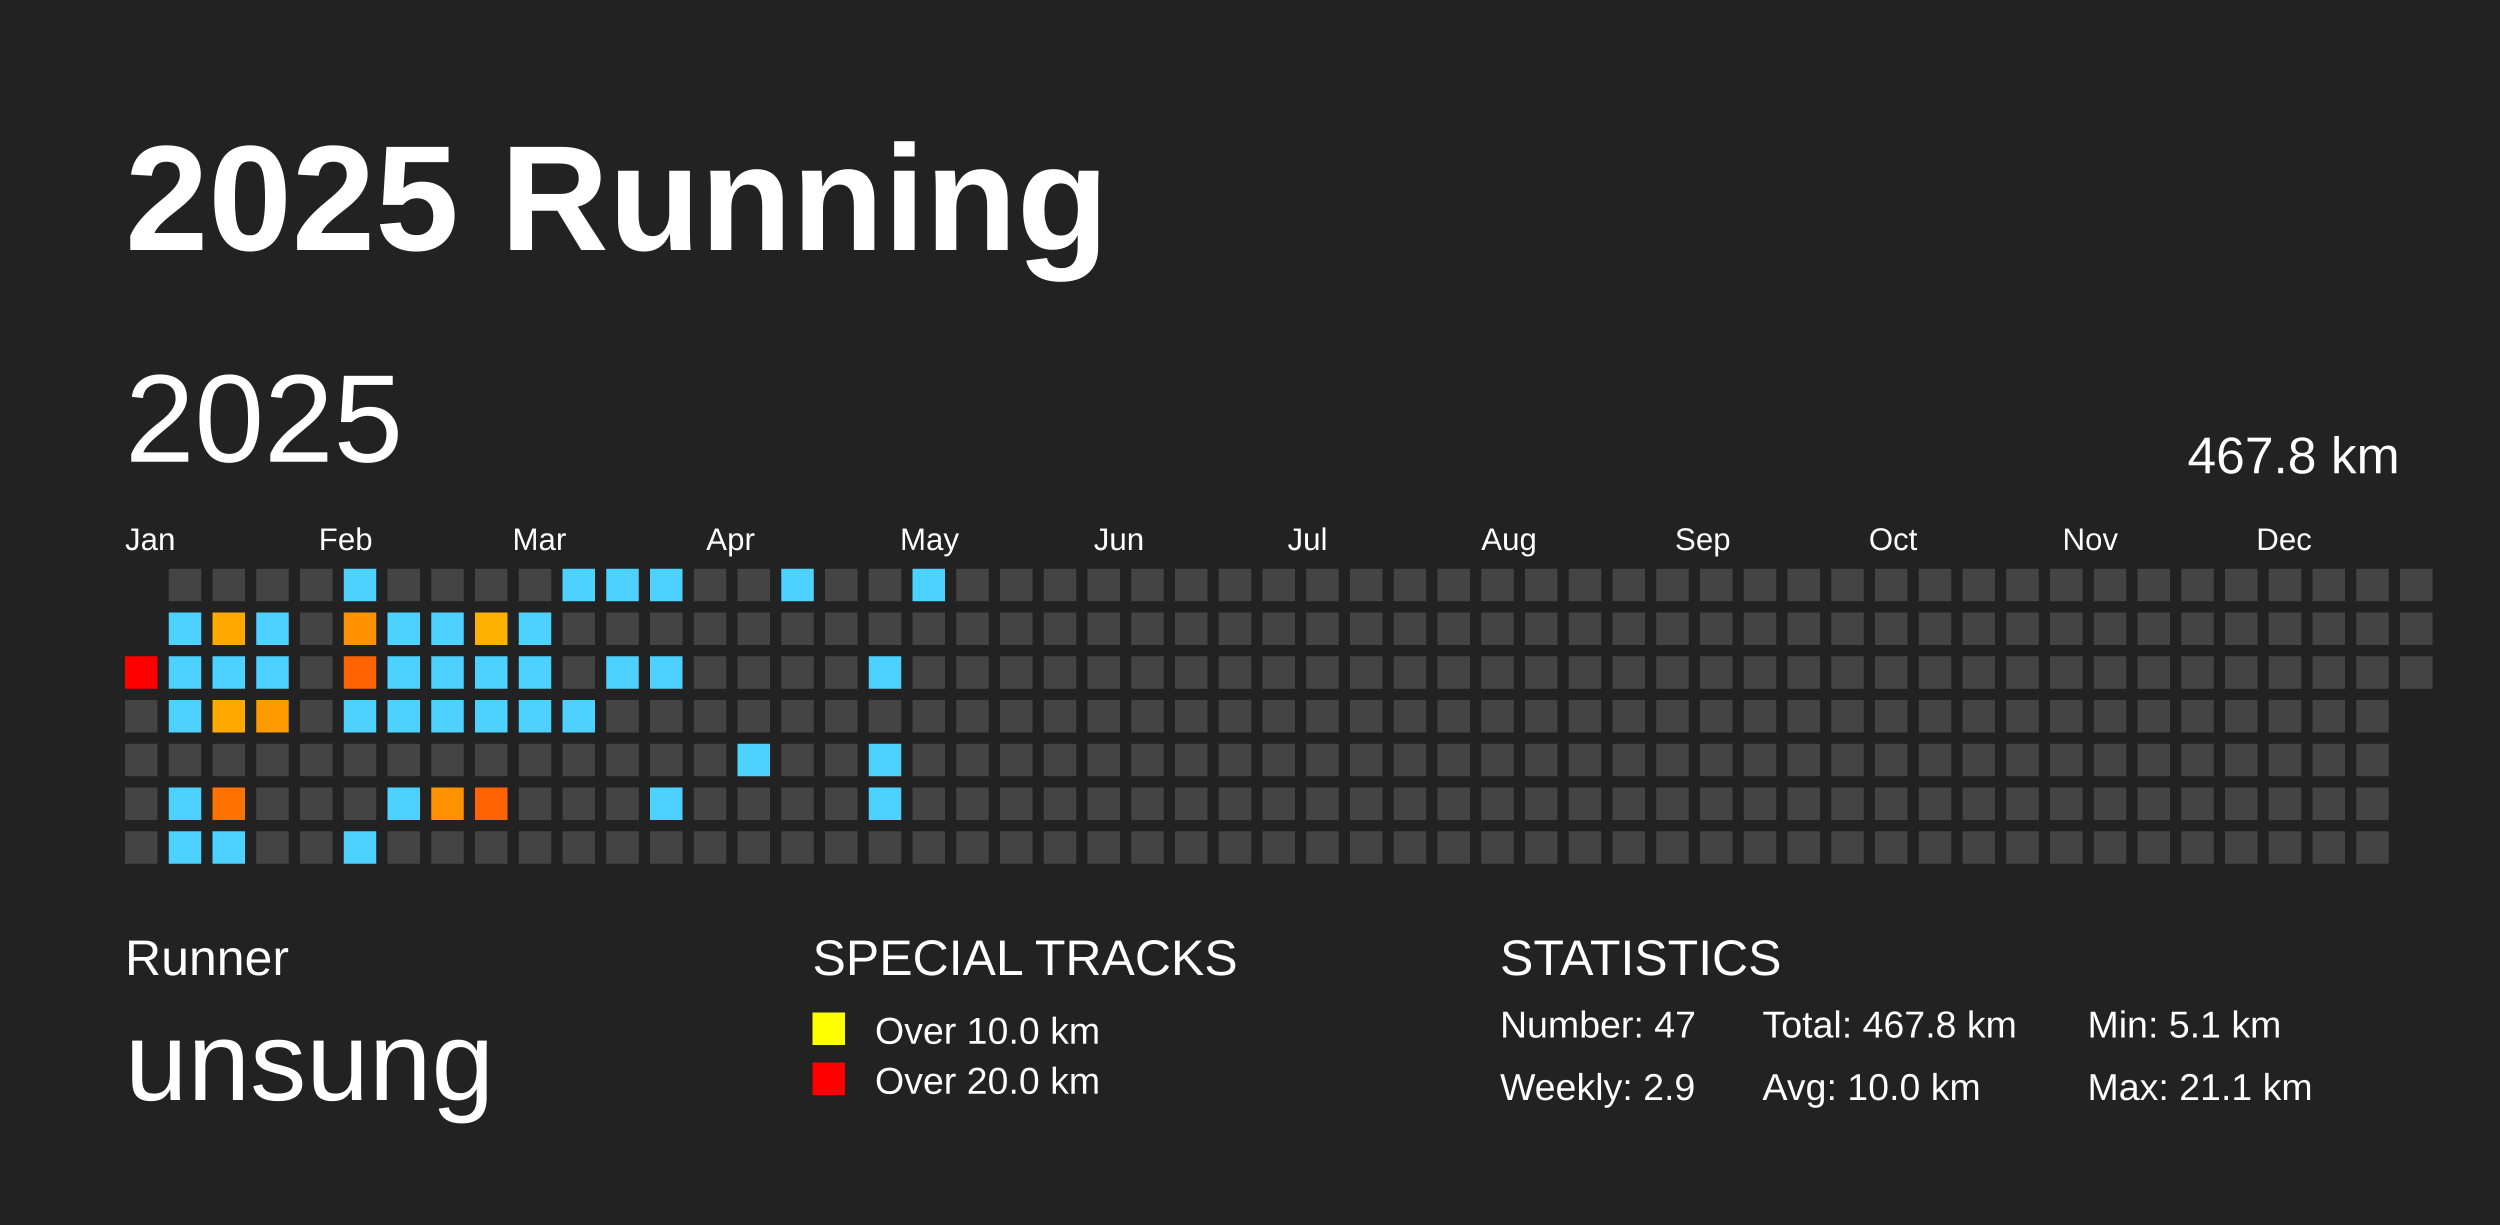
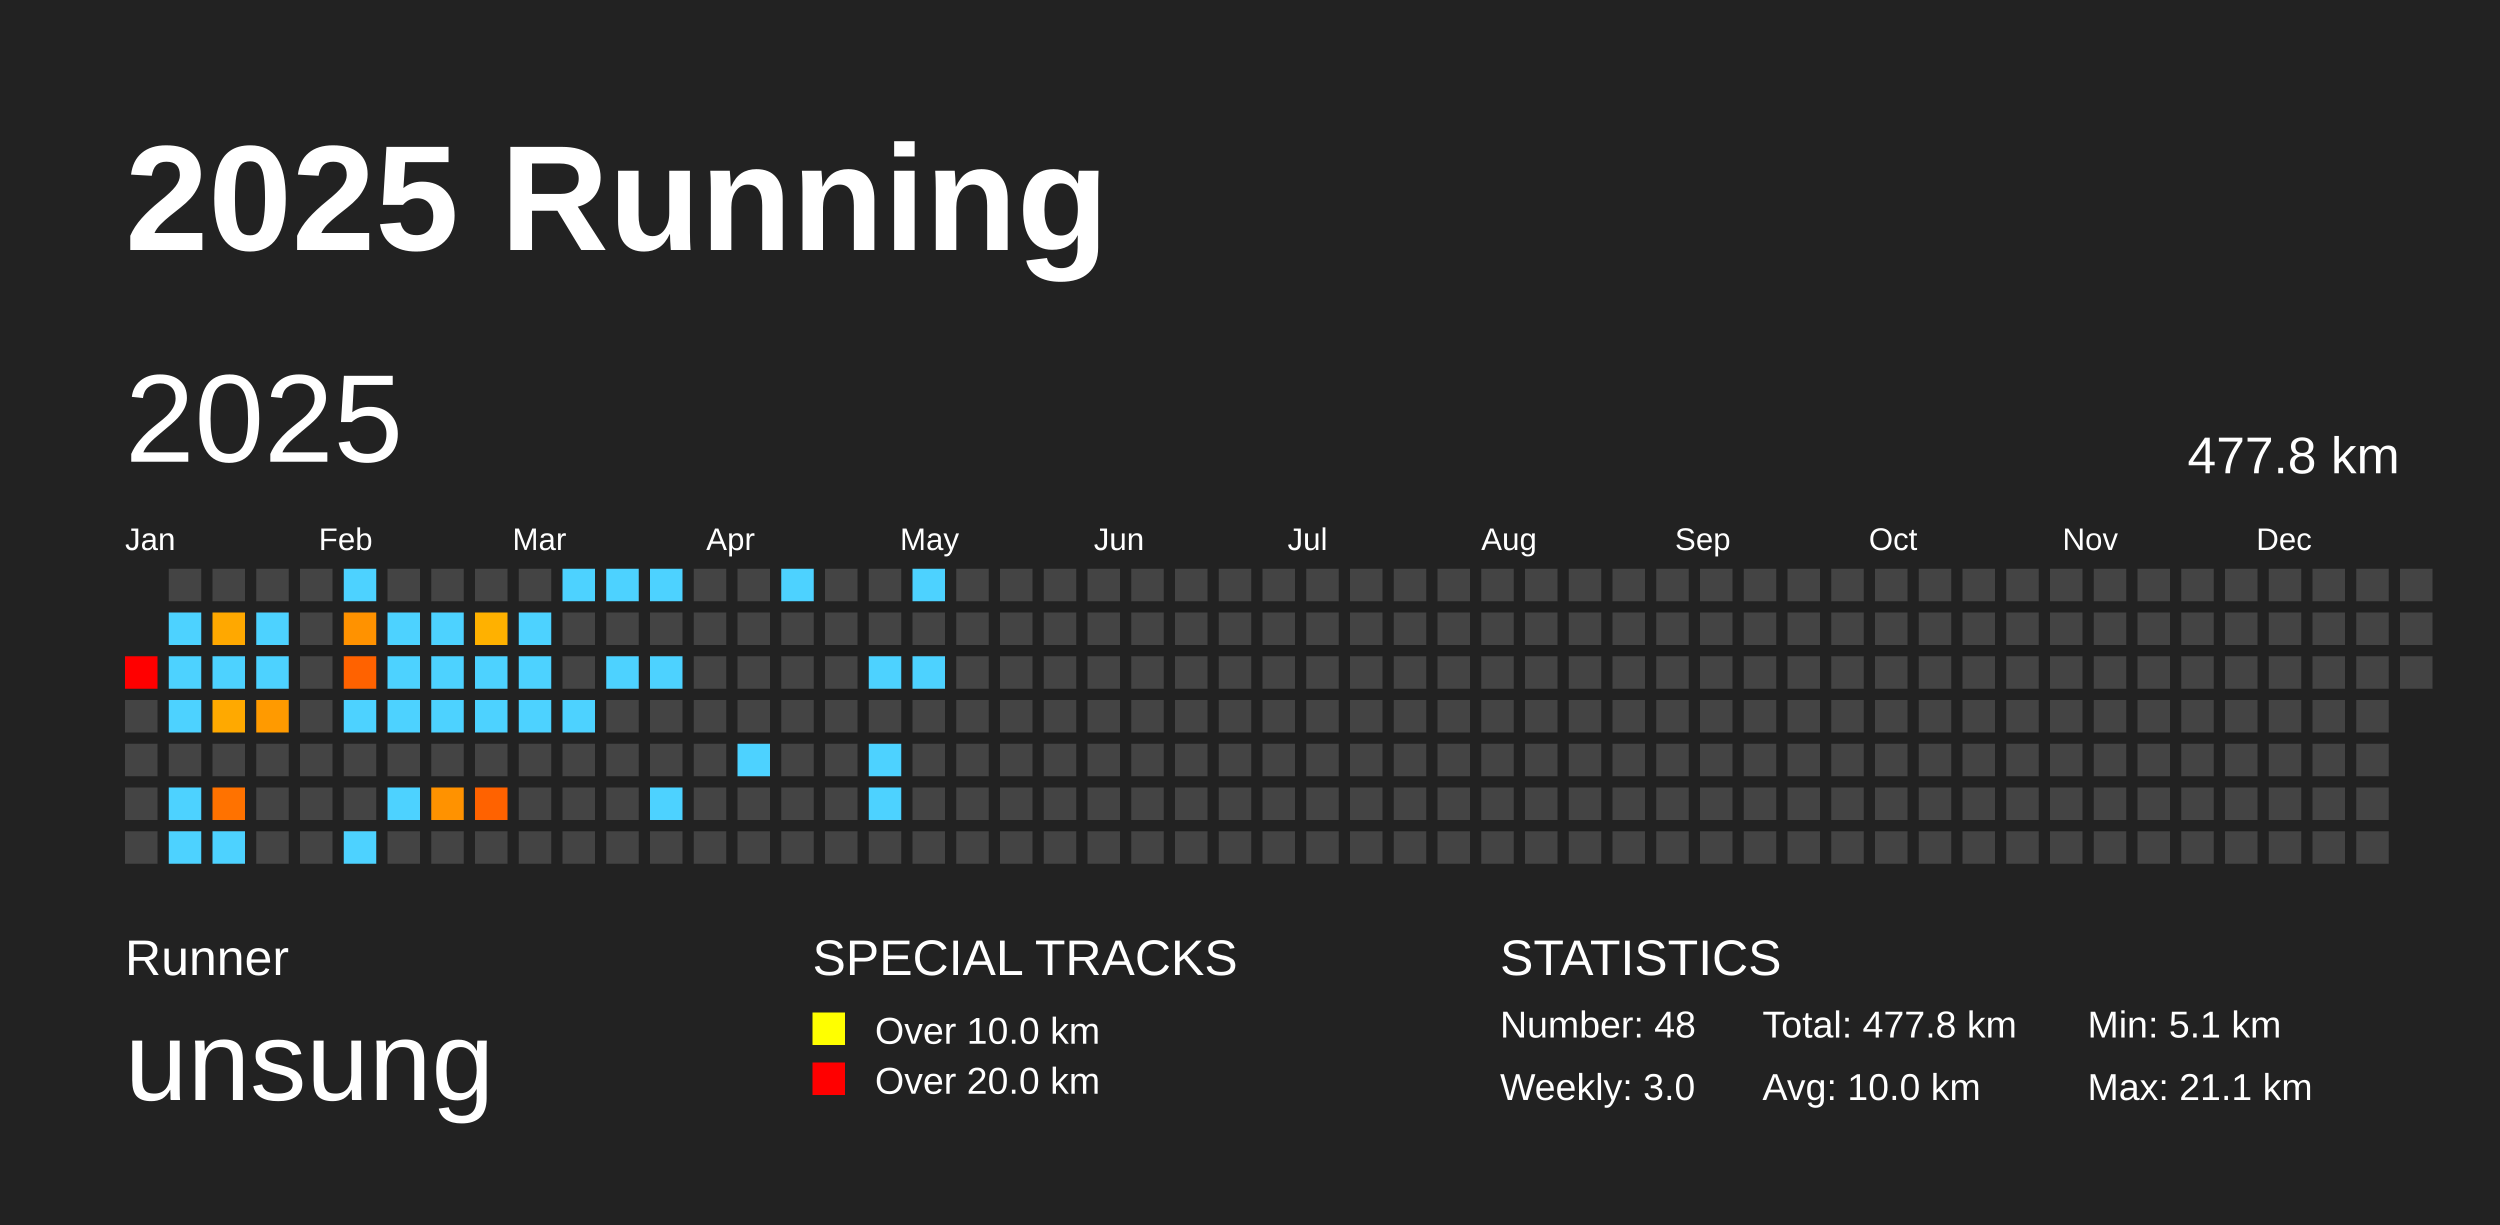
<svg xmlns="http://www.w3.org/2000/svg" baseProfile="full" height="98mm" version="1.1" viewBox="0,0,200,98" width="200mm">
  <defs />
  <rect fill="#222222" height="98" width="200" x="0" y="0" />
  <text fill="#FFFFFF" style="font-size:12px; font-family:Arial; font-weight:bold;" x="10" y="20">2025 Running</text>
  <text fill="#FFFFFF" style="font-size:4px; font-family:Arial" x="10" y="78">Runner</text>
  <text fill="#FFFFFF" style="font-size:9px; font-family:Arial" x="10" y="88">unsung</text>
  <text fill="#FFFFFF" style="font-size:4px; font-family:Arial" x="65" y="78">SPECIAL TRACKS</text>
  <rect fill="yellow" height="2.6" width="2.6" x="65" y="81" />
  <text fill="#FFFFFF" style="font-size:3px; font-family:Arial" x="70" y="83.5">Over 10.0 km</text>
  <rect fill="red" height="2.6" width="2.6" x="65" y="85" />
  <text fill="#FFFFFF" style="font-size:3px; font-family:Arial" x="70" y="87.5">Over 20.0 km</text>
  <text fill="#FFFFFF" style="font-size:4px; font-family:Arial" x="120" y="78">STATISTICS</text>
-   <text fill="#FFFFFF" style="font-size:3px; font-family:Arial" x="120" y="83">Number: 47</text>
-   <text fill="#FFFFFF" style="font-size:3px; font-family:Arial" x="120" y="88">Weekly: 2.9</text>
-   <text fill="#FFFFFF" style="font-size:3px; font-family:Arial" x="141" y="83">Total: 467.8 km</text>
+   <text fill="#FFFFFF" style="font-size:3px; font-family:Arial" x="120" y="83">Number: 48</text>
+   <text fill="#FFFFFF" style="font-size:3px; font-family:Arial" x="120" y="88">Weekly: 3.0</text>
+   <text fill="#FFFFFF" style="font-size:3px; font-family:Arial" x="141" y="83">Total: 477.8 km</text>
  <text fill="#FFFFFF" style="font-size:3px; font-family:Arial" x="141" y="88">Avg: 10.0 km</text>
  <text fill="#FFFFFF" style="font-size:3px; font-family:Arial" x="167" y="83">Min: 5.1 km</text>
  <text fill="#FFFFFF" style="font-size:3px; font-family:Arial" x="167" y="88">Max: 21.1 km</text>
  <text dominant-baseline="hanging" fill="#FFFFFF" style="font-size:10.0px; font-family:Arial;" x="10" y="30">2025</text>
-   <text dominant-baseline="hanging" fill="#FFFFFF" style="font-size:4.125px; font-family:Arial;" x="175" y="35">467.8 km</text>
+   <text dominant-baseline="hanging" fill="#FFFFFF" style="font-size:4.125px; font-family:Arial;" x="175" y="35">477.8 km</text>
  <text fill="#FFFFFF" style="font-size:2.5px; font-family:Arial" x="10.0" y="44">Jan</text>
  <text fill="#FFFFFF" style="font-size:2.5px; font-family:Arial" x="25.5" y="44">Feb</text>
  <text fill="#FFFFFF" style="font-size:2.5px; font-family:Arial" x="41.0" y="44">Mar</text>
  <text fill="#FFFFFF" style="font-size:2.5px; font-family:Arial" x="56.5" y="44">Apr</text>
  <text fill="#FFFFFF" style="font-size:2.5px; font-family:Arial" x="72.0" y="44">May</text>
  <text fill="#FFFFFF" style="font-size:2.5px; font-family:Arial" x="87.5" y="44">Jun</text>
  <text fill="#FFFFFF" style="font-size:2.5px; font-family:Arial" x="103.0" y="44">Jul</text>
  <text fill="#FFFFFF" style="font-size:2.5px; font-family:Arial" x="118.5" y="44">Aug</text>
  <text fill="#FFFFFF" style="font-size:2.5px; font-family:Arial" x="134.0" y="44">Sep</text>
  <text fill="#FFFFFF" style="font-size:2.5px; font-family:Arial" x="149.5" y="44">Oct</text>
  <text fill="#FFFFFF" style="font-size:2.5px; font-family:Arial" x="165.0" y="44">Nov</text>
  <text fill="#FFFFFF" style="font-size:2.5px; font-family:Arial" x="180.5" y="44">Dec</text>
  <rect fill="red" height="2.6" width="2.6" x="10.0" y="52.5" />
  <rect fill="#444444" height="2.6" width="2.6" x="10.0" y="56.0" />
  <rect fill="#444444" height="2.6" width="2.6" x="10.0" y="59.5" />
  <rect fill="#444444" height="2.6" width="2.6" x="10.0" y="63.0" />
  <rect fill="#444444" height="2.6" width="2.6" x="10.0" y="66.5" />
  <rect fill="#444444" height="2.6" width="2.6" x="13.5" y="45.5" />
  <rect fill="#4dd2ff" height="2.6" width="2.6" x="13.5" y="49.0" />
  <rect fill="#4dd2ff" height="2.6" width="2.6" x="13.5" y="52.5" />
  <rect fill="#4dd2ff" height="2.6" width="2.6" x="13.5" y="56.0" />
  <rect fill="#444444" height="2.6" width="2.6" x="13.5" y="59.5" />
  <rect fill="#4dd2ff" height="2.6" width="2.6" x="13.5" y="63.0" />
  <rect fill="#4dd2ff" height="2.6" width="2.6" x="13.5" y="66.5" />
  <rect fill="#444444" height="2.6" width="2.6" x="17.0" y="45.5" />
  <rect fill="#ffa800" height="2.6" width="2.6" x="17.0" y="49.0" />
  <rect fill="#4dd2ff" height="2.6" width="2.6" x="17.0" y="52.5" />
  <rect fill="#ffa900" height="2.6" width="2.6" x="17.0" y="56.0" />
  <rect fill="#444444" height="2.6" width="2.6" x="17.0" y="59.5" />
  <rect fill="#ff7200" height="2.6" width="2.6" x="17.0" y="63.0" />
  <rect fill="#4dd2ff" height="2.6" width="2.6" x="17.0" y="66.5" />
  <rect fill="#444444" height="2.6" width="2.6" x="20.5" y="45.5" />
  <rect fill="#4dd2ff" height="2.6" width="2.6" x="20.5" y="49.0" />
  <rect fill="#4dd2ff" height="2.6" width="2.6" x="20.5" y="52.5" />
  <rect fill="#ff9a00" height="2.6" width="2.6" x="20.5" y="56.0" />
  <rect fill="#444444" height="2.6" width="2.6" x="20.5" y="59.5" />
  <rect fill="#444444" height="2.6" width="2.6" x="20.5" y="63.0" />
  <rect fill="#444444" height="2.6" width="2.6" x="20.5" y="66.5" />
  <rect fill="#444444" height="2.6" width="2.6" x="24.0" y="45.5" />
  <rect fill="#444444" height="2.6" width="2.6" x="24.0" y="49.0" />
  <rect fill="#444444" height="2.6" width="2.6" x="24.0" y="52.5" />
  <rect fill="#444444" height="2.6" width="2.6" x="24.0" y="56.0" />
  <rect fill="#444444" height="2.6" width="2.6" x="24.0" y="59.5" />
  <rect fill="#444444" height="2.6" width="2.6" x="24.0" y="63.0" />
  <rect fill="#444444" height="2.6" width="2.6" x="24.0" y="66.5" />
  <rect fill="#4dd2ff" height="2.6" width="2.6" x="27.5" y="45.5" />
  <rect fill="#ff9200" height="2.6" width="2.6" x="27.5" y="49.0" />
  <rect fill="#ff6200" height="2.6" width="2.6" x="27.5" y="52.5" />
  <rect fill="#4dd2ff" height="2.6" width="2.6" x="27.5" y="56.0" />
  <rect fill="#444444" height="2.6" width="2.6" x="27.5" y="59.5" />
  <rect fill="#444444" height="2.6" width="2.6" x="27.5" y="63.0" />
  <rect fill="#4dd2ff" height="2.6" width="2.6" x="27.5" y="66.5" />
  <rect fill="#444444" height="2.6" width="2.6" x="31.0" y="45.5" />
  <rect fill="#4dd2ff" height="2.6" width="2.6" x="31.0" y="49.0" />
  <rect fill="#4dd2ff" height="2.6" width="2.6" x="31.0" y="52.5" />
  <rect fill="#4dd2ff" height="2.6" width="2.6" x="31.0" y="56.0" />
  <rect fill="#444444" height="2.6" width="2.6" x="31.0" y="59.5" />
  <rect fill="#4dd2ff" height="2.6" width="2.6" x="31.0" y="63.0" />
  <rect fill="#444444" height="2.6" width="2.6" x="31.0" y="66.5" />
  <rect fill="#444444" height="2.6" width="2.6" x="34.5" y="45.5" />
  <rect fill="#4dd2ff" height="2.6" width="2.6" x="34.5" y="49.0" />
  <rect fill="#4dd2ff" height="2.6" width="2.6" x="34.5" y="52.5" />
  <rect fill="#4dd2ff" height="2.6" width="2.6" x="34.5" y="56.0" />
  <rect fill="#444444" height="2.6" width="2.6" x="34.5" y="59.5" />
  <rect fill="#ff9200" height="2.6" width="2.6" x="34.5" y="63.0" />
  <rect fill="#444444" height="2.6" width="2.6" x="34.5" y="66.5" />
  <rect fill="#444444" height="2.6" width="2.6" x="38.0" y="45.5" />
  <rect fill="#ffb100" height="2.6" width="2.6" x="38.0" y="49.0" />
  <rect fill="#4dd2ff" height="2.6" width="2.6" x="38.0" y="52.5" />
  <rect fill="#4dd2ff" height="2.6" width="2.6" x="38.0" y="56.0" />
  <rect fill="#444444" height="2.6" width="2.6" x="38.0" y="59.5" />
  <rect fill="#ff6200" height="2.6" width="2.6" x="38.0" y="63.0" />
  <rect fill="#444444" height="2.6" width="2.6" x="38.0" y="66.5" />
  <rect fill="#444444" height="2.6" width="2.6" x="41.5" y="45.5" />
  <rect fill="#4dd2ff" height="2.6" width="2.6" x="41.5" y="49.0" />
  <rect fill="#4dd2ff" height="2.6" width="2.6" x="41.5" y="52.5" />
  <rect fill="#4dd2ff" height="2.6" width="2.6" x="41.5" y="56.0" />
  <rect fill="#444444" height="2.6" width="2.6" x="41.5" y="59.5" />
  <rect fill="#444444" height="2.6" width="2.6" x="41.5" y="63.0" />
  <rect fill="#444444" height="2.6" width="2.6" x="41.5" y="66.5" />
  <rect fill="#4dd2ff" height="2.6" width="2.6" x="45.0" y="45.5" />
  <rect fill="#444444" height="2.6" width="2.6" x="45.0" y="49.0" />
  <rect fill="#444444" height="2.6" width="2.6" x="45.0" y="52.5" />
  <rect fill="#4dd2ff" height="2.6" width="2.6" x="45.0" y="56.0" />
  <rect fill="#444444" height="2.6" width="2.6" x="45.0" y="59.5" />
  <rect fill="#444444" height="2.6" width="2.6" x="45.0" y="63.0" />
  <rect fill="#444444" height="2.6" width="2.6" x="45.0" y="66.5" />
  <rect fill="#4dd2ff" height="2.6" width="2.6" x="48.5" y="45.5" />
  <rect fill="#444444" height="2.6" width="2.6" x="48.5" y="49.0" />
  <rect fill="#4dd2ff" height="2.6" width="2.6" x="48.5" y="52.5" />
  <rect fill="#444444" height="2.6" width="2.6" x="48.5" y="56.0" />
  <rect fill="#444444" height="2.6" width="2.6" x="48.5" y="59.5" />
  <rect fill="#444444" height="2.6" width="2.6" x="48.5" y="63.0" />
  <rect fill="#444444" height="2.6" width="2.6" x="48.5" y="66.5" />
  <rect fill="#4dd2ff" height="2.6" width="2.6" x="52.0" y="45.5" />
  <rect fill="#444444" height="2.6" width="2.6" x="52.0" y="49.0" />
  <rect fill="#4dd2ff" height="2.6" width="2.6" x="52.0" y="52.5" />
  <rect fill="#444444" height="2.6" width="2.6" x="52.0" y="56.0" />
  <rect fill="#444444" height="2.6" width="2.6" x="52.0" y="59.5" />
  <rect fill="#4dd2ff" height="2.6" width="2.6" x="52.0" y="63.0" />
  <rect fill="#444444" height="2.6" width="2.6" x="52.0" y="66.5" />
  <rect fill="#444444" height="2.6" width="2.6" x="55.5" y="45.5" />
  <rect fill="#444444" height="2.6" width="2.6" x="55.5" y="49.0" />
  <rect fill="#444444" height="2.6" width="2.6" x="55.5" y="52.5" />
  <rect fill="#444444" height="2.6" width="2.6" x="55.5" y="56.0" />
  <rect fill="#444444" height="2.6" width="2.6" x="55.5" y="59.5" />
  <rect fill="#444444" height="2.6" width="2.6" x="55.5" y="63.0" />
  <rect fill="#444444" height="2.6" width="2.6" x="55.5" y="66.5" />
  <rect fill="#444444" height="2.6" width="2.6" x="59.0" y="45.5" />
  <rect fill="#444444" height="2.6" width="2.6" x="59.0" y="49.0" />
  <rect fill="#444444" height="2.6" width="2.6" x="59.0" y="52.5" />
  <rect fill="#444444" height="2.6" width="2.6" x="59.0" y="56.0" />
  <rect fill="#4dd2ff" height="2.6" width="2.6" x="59.0" y="59.5" />
  <rect fill="#444444" height="2.6" width="2.6" x="59.0" y="63.0" />
  <rect fill="#444444" height="2.6" width="2.6" x="59.0" y="66.5" />
  <rect fill="#4dd2ff" height="2.6" width="2.6" x="62.5" y="45.5" />
  <rect fill="#444444" height="2.6" width="2.6" x="62.5" y="49.0" />
  <rect fill="#444444" height="2.6" width="2.6" x="62.5" y="52.5" />
  <rect fill="#444444" height="2.6" width="2.6" x="62.5" y="56.0" />
  <rect fill="#444444" height="2.6" width="2.6" x="62.5" y="59.5" />
  <rect fill="#444444" height="2.6" width="2.6" x="62.5" y="63.0" />
  <rect fill="#444444" height="2.6" width="2.6" x="62.5" y="66.5" />
  <rect fill="#444444" height="2.6" width="2.6" x="66.0" y="45.5" />
  <rect fill="#444444" height="2.6" width="2.6" x="66.0" y="49.0" />
  <rect fill="#444444" height="2.6" width="2.6" x="66.0" y="52.5" />
  <rect fill="#444444" height="2.6" width="2.6" x="66.0" y="56.0" />
  <rect fill="#444444" height="2.6" width="2.6" x="66.0" y="59.5" />
  <rect fill="#444444" height="2.6" width="2.6" x="66.0" y="63.0" />
  <rect fill="#444444" height="2.6" width="2.6" x="66.0" y="66.5" />
  <rect fill="#444444" height="2.6" width="2.6" x="69.5" y="45.5" />
  <rect fill="#444444" height="2.6" width="2.6" x="69.5" y="49.0" />
  <rect fill="#4dd2ff" height="2.6" width="2.6" x="69.5" y="52.5" />
  <rect fill="#444444" height="2.6" width="2.6" x="69.5" y="56.0" />
  <rect fill="#4dd2ff" height="2.6" width="2.6" x="69.5" y="59.5" />
  <rect fill="#4dd2ff" height="2.6" width="2.6" x="69.5" y="63.0" />
  <rect fill="#444444" height="2.6" width="2.6" x="69.5" y="66.5" />
  <rect fill="#4dd2ff" height="2.6" width="2.6" x="73.0" y="45.5" />
  <rect fill="#444444" height="2.6" width="2.6" x="73.0" y="49.0" />
-   <rect fill="#444444" height="2.6" width="2.6" x="73.0" y="52.5" />
+   <rect fill="#4dd2ff" height="2.6" width="2.6" x="73.0" y="52.5" />
  <rect fill="#444444" height="2.6" width="2.6" x="73.0" y="56.0" />
  <rect fill="#444444" height="2.6" width="2.6" x="73.0" y="59.5" />
  <rect fill="#444444" height="2.6" width="2.6" x="73.0" y="63.0" />
  <rect fill="#444444" height="2.6" width="2.6" x="73.0" y="66.5" />
  <rect fill="#444444" height="2.6" width="2.6" x="76.5" y="45.5" />
  <rect fill="#444444" height="2.6" width="2.6" x="76.5" y="49.0" />
  <rect fill="#444444" height="2.6" width="2.6" x="76.5" y="52.5" />
  <rect fill="#444444" height="2.6" width="2.6" x="76.5" y="56.0" />
  <rect fill="#444444" height="2.6" width="2.6" x="76.5" y="59.5" />
  <rect fill="#444444" height="2.6" width="2.6" x="76.5" y="63.0" />
  <rect fill="#444444" height="2.6" width="2.6" x="76.5" y="66.5" />
  <rect fill="#444444" height="2.6" width="2.6" x="80.0" y="45.5" />
  <rect fill="#444444" height="2.6" width="2.6" x="80.0" y="49.0" />
  <rect fill="#444444" height="2.6" width="2.6" x="80.0" y="52.5" />
  <rect fill="#444444" height="2.6" width="2.6" x="80.0" y="56.0" />
  <rect fill="#444444" height="2.6" width="2.6" x="80.0" y="59.5" />
  <rect fill="#444444" height="2.6" width="2.6" x="80.0" y="63.0" />
  <rect fill="#444444" height="2.6" width="2.6" x="80.0" y="66.5" />
  <rect fill="#444444" height="2.6" width="2.6" x="83.5" y="45.5" />
  <rect fill="#444444" height="2.6" width="2.6" x="83.5" y="49.0" />
  <rect fill="#444444" height="2.6" width="2.6" x="83.5" y="52.5" />
  <rect fill="#444444" height="2.6" width="2.6" x="83.5" y="56.0" />
  <rect fill="#444444" height="2.6" width="2.6" x="83.5" y="59.5" />
  <rect fill="#444444" height="2.6" width="2.6" x="83.5" y="63.0" />
  <rect fill="#444444" height="2.6" width="2.6" x="83.5" y="66.5" />
  <rect fill="#444444" height="2.6" width="2.6" x="87.0" y="45.5" />
  <rect fill="#444444" height="2.6" width="2.6" x="87.0" y="49.0" />
  <rect fill="#444444" height="2.6" width="2.6" x="87.0" y="52.5" />
  <rect fill="#444444" height="2.6" width="2.6" x="87.0" y="56.0" />
  <rect fill="#444444" height="2.6" width="2.6" x="87.0" y="59.5" />
  <rect fill="#444444" height="2.6" width="2.6" x="87.0" y="63.0" />
  <rect fill="#444444" height="2.6" width="2.6" x="87.0" y="66.5" />
  <rect fill="#444444" height="2.6" width="2.6" x="90.5" y="45.5" />
  <rect fill="#444444" height="2.6" width="2.6" x="90.5" y="49.0" />
  <rect fill="#444444" height="2.6" width="2.6" x="90.5" y="52.5" />
  <rect fill="#444444" height="2.6" width="2.6" x="90.5" y="56.0" />
  <rect fill="#444444" height="2.6" width="2.6" x="90.5" y="59.5" />
  <rect fill="#444444" height="2.6" width="2.6" x="90.5" y="63.0" />
  <rect fill="#444444" height="2.6" width="2.6" x="90.5" y="66.5" />
  <rect fill="#444444" height="2.6" width="2.6" x="94.0" y="45.5" />
  <rect fill="#444444" height="2.6" width="2.6" x="94.0" y="49.0" />
  <rect fill="#444444" height="2.6" width="2.6" x="94.0" y="52.5" />
  <rect fill="#444444" height="2.6" width="2.6" x="94.0" y="56.0" />
  <rect fill="#444444" height="2.6" width="2.6" x="94.0" y="59.5" />
  <rect fill="#444444" height="2.6" width="2.6" x="94.0" y="63.0" />
  <rect fill="#444444" height="2.6" width="2.6" x="94.0" y="66.5" />
  <rect fill="#444444" height="2.6" width="2.6" x="97.5" y="45.5" />
  <rect fill="#444444" height="2.6" width="2.6" x="97.5" y="49.0" />
  <rect fill="#444444" height="2.6" width="2.6" x="97.5" y="52.5" />
  <rect fill="#444444" height="2.6" width="2.6" x="97.5" y="56.0" />
  <rect fill="#444444" height="2.6" width="2.6" x="97.5" y="59.5" />
  <rect fill="#444444" height="2.6" width="2.6" x="97.5" y="63.0" />
  <rect fill="#444444" height="2.6" width="2.6" x="97.5" y="66.5" />
  <rect fill="#444444" height="2.6" width="2.6" x="101.0" y="45.5" />
  <rect fill="#444444" height="2.6" width="2.6" x="101.0" y="49.0" />
  <rect fill="#444444" height="2.6" width="2.6" x="101.0" y="52.5" />
  <rect fill="#444444" height="2.6" width="2.6" x="101.0" y="56.0" />
  <rect fill="#444444" height="2.6" width="2.6" x="101.0" y="59.5" />
  <rect fill="#444444" height="2.6" width="2.6" x="101.0" y="63.0" />
  <rect fill="#444444" height="2.6" width="2.6" x="101.0" y="66.5" />
  <rect fill="#444444" height="2.6" width="2.6" x="104.5" y="45.5" />
  <rect fill="#444444" height="2.6" width="2.6" x="104.5" y="49.0" />
  <rect fill="#444444" height="2.6" width="2.6" x="104.5" y="52.5" />
  <rect fill="#444444" height="2.6" width="2.6" x="104.5" y="56.0" />
  <rect fill="#444444" height="2.6" width="2.6" x="104.5" y="59.5" />
  <rect fill="#444444" height="2.6" width="2.6" x="104.5" y="63.0" />
  <rect fill="#444444" height="2.6" width="2.6" x="104.5" y="66.5" />
  <rect fill="#444444" height="2.6" width="2.6" x="108.0" y="45.5" />
  <rect fill="#444444" height="2.6" width="2.6" x="108.0" y="49.0" />
  <rect fill="#444444" height="2.6" width="2.6" x="108.0" y="52.5" />
  <rect fill="#444444" height="2.6" width="2.6" x="108.0" y="56.0" />
  <rect fill="#444444" height="2.6" width="2.6" x="108.0" y="59.5" />
  <rect fill="#444444" height="2.6" width="2.6" x="108.0" y="63.0" />
  <rect fill="#444444" height="2.6" width="2.6" x="108.0" y="66.5" />
  <rect fill="#444444" height="2.6" width="2.6" x="111.5" y="45.5" />
  <rect fill="#444444" height="2.6" width="2.6" x="111.5" y="49.0" />
  <rect fill="#444444" height="2.6" width="2.6" x="111.5" y="52.5" />
  <rect fill="#444444" height="2.6" width="2.6" x="111.5" y="56.0" />
  <rect fill="#444444" height="2.6" width="2.6" x="111.5" y="59.5" />
  <rect fill="#444444" height="2.6" width="2.6" x="111.5" y="63.0" />
  <rect fill="#444444" height="2.6" width="2.6" x="111.5" y="66.5" />
  <rect fill="#444444" height="2.6" width="2.6" x="115.0" y="45.5" />
  <rect fill="#444444" height="2.6" width="2.6" x="115.0" y="49.0" />
  <rect fill="#444444" height="2.6" width="2.6" x="115.0" y="52.5" />
  <rect fill="#444444" height="2.6" width="2.6" x="115.0" y="56.0" />
  <rect fill="#444444" height="2.6" width="2.6" x="115.0" y="59.5" />
  <rect fill="#444444" height="2.6" width="2.6" x="115.0" y="63.0" />
  <rect fill="#444444" height="2.6" width="2.6" x="115.0" y="66.5" />
  <rect fill="#444444" height="2.6" width="2.6" x="118.5" y="45.5" />
  <rect fill="#444444" height="2.6" width="2.6" x="118.5" y="49.0" />
  <rect fill="#444444" height="2.6" width="2.6" x="118.5" y="52.5" />
  <rect fill="#444444" height="2.6" width="2.6" x="118.5" y="56.0" />
  <rect fill="#444444" height="2.6" width="2.6" x="118.5" y="59.5" />
  <rect fill="#444444" height="2.6" width="2.6" x="118.5" y="63.0" />
  <rect fill="#444444" height="2.6" width="2.6" x="118.5" y="66.5" />
  <rect fill="#444444" height="2.6" width="2.6" x="122.0" y="45.5" />
  <rect fill="#444444" height="2.6" width="2.6" x="122.0" y="49.0" />
  <rect fill="#444444" height="2.6" width="2.6" x="122.0" y="52.5" />
  <rect fill="#444444" height="2.6" width="2.6" x="122.0" y="56.0" />
  <rect fill="#444444" height="2.6" width="2.6" x="122.0" y="59.5" />
  <rect fill="#444444" height="2.6" width="2.6" x="122.0" y="63.0" />
  <rect fill="#444444" height="2.6" width="2.6" x="122.0" y="66.5" />
  <rect fill="#444444" height="2.6" width="2.6" x="125.5" y="45.5" />
  <rect fill="#444444" height="2.6" width="2.6" x="125.5" y="49.0" />
  <rect fill="#444444" height="2.6" width="2.6" x="125.5" y="52.5" />
  <rect fill="#444444" height="2.6" width="2.6" x="125.5" y="56.0" />
  <rect fill="#444444" height="2.6" width="2.6" x="125.5" y="59.5" />
  <rect fill="#444444" height="2.6" width="2.6" x="125.5" y="63.0" />
  <rect fill="#444444" height="2.6" width="2.6" x="125.5" y="66.5" />
  <rect fill="#444444" height="2.6" width="2.6" x="129.0" y="45.5" />
  <rect fill="#444444" height="2.6" width="2.6" x="129.0" y="49.0" />
  <rect fill="#444444" height="2.6" width="2.6" x="129.0" y="52.5" />
  <rect fill="#444444" height="2.6" width="2.6" x="129.0" y="56.0" />
  <rect fill="#444444" height="2.6" width="2.6" x="129.0" y="59.5" />
  <rect fill="#444444" height="2.6" width="2.6" x="129.0" y="63.0" />
  <rect fill="#444444" height="2.6" width="2.6" x="129.0" y="66.5" />
  <rect fill="#444444" height="2.6" width="2.6" x="132.5" y="45.5" />
  <rect fill="#444444" height="2.6" width="2.6" x="132.5" y="49.0" />
  <rect fill="#444444" height="2.6" width="2.6" x="132.5" y="52.5" />
  <rect fill="#444444" height="2.6" width="2.6" x="132.5" y="56.0" />
  <rect fill="#444444" height="2.6" width="2.6" x="132.5" y="59.5" />
  <rect fill="#444444" height="2.6" width="2.6" x="132.5" y="63.0" />
  <rect fill="#444444" height="2.6" width="2.6" x="132.5" y="66.5" />
  <rect fill="#444444" height="2.6" width="2.6" x="136.0" y="45.5" />
  <rect fill="#444444" height="2.6" width="2.6" x="136.0" y="49.0" />
  <rect fill="#444444" height="2.6" width="2.6" x="136.0" y="52.5" />
  <rect fill="#444444" height="2.6" width="2.6" x="136.0" y="56.0" />
  <rect fill="#444444" height="2.6" width="2.6" x="136.0" y="59.5" />
  <rect fill="#444444" height="2.6" width="2.6" x="136.0" y="63.0" />
  <rect fill="#444444" height="2.6" width="2.6" x="136.0" y="66.5" />
  <rect fill="#444444" height="2.6" width="2.6" x="139.5" y="45.5" />
  <rect fill="#444444" height="2.6" width="2.6" x="139.5" y="49.0" />
  <rect fill="#444444" height="2.6" width="2.6" x="139.5" y="52.5" />
  <rect fill="#444444" height="2.6" width="2.6" x="139.5" y="56.0" />
  <rect fill="#444444" height="2.6" width="2.6" x="139.5" y="59.5" />
  <rect fill="#444444" height="2.6" width="2.6" x="139.5" y="63.0" />
  <rect fill="#444444" height="2.6" width="2.6" x="139.5" y="66.5" />
  <rect fill="#444444" height="2.6" width="2.6" x="143.0" y="45.5" />
  <rect fill="#444444" height="2.6" width="2.6" x="143.0" y="49.0" />
  <rect fill="#444444" height="2.6" width="2.6" x="143.0" y="52.5" />
  <rect fill="#444444" height="2.6" width="2.6" x="143.0" y="56.0" />
  <rect fill="#444444" height="2.6" width="2.6" x="143.0" y="59.5" />
  <rect fill="#444444" height="2.6" width="2.6" x="143.0" y="63.0" />
  <rect fill="#444444" height="2.6" width="2.6" x="143.0" y="66.5" />
  <rect fill="#444444" height="2.6" width="2.6" x="146.5" y="45.5" />
  <rect fill="#444444" height="2.6" width="2.6" x="146.5" y="49.0" />
  <rect fill="#444444" height="2.6" width="2.6" x="146.5" y="52.5" />
  <rect fill="#444444" height="2.6" width="2.6" x="146.5" y="56.0" />
  <rect fill="#444444" height="2.6" width="2.6" x="146.5" y="59.5" />
  <rect fill="#444444" height="2.6" width="2.6" x="146.5" y="63.0" />
  <rect fill="#444444" height="2.6" width="2.6" x="146.5" y="66.5" />
  <rect fill="#444444" height="2.6" width="2.6" x="150.0" y="45.5" />
  <rect fill="#444444" height="2.6" width="2.6" x="150.0" y="49.0" />
  <rect fill="#444444" height="2.6" width="2.6" x="150.0" y="52.5" />
  <rect fill="#444444" height="2.6" width="2.6" x="150.0" y="56.0" />
  <rect fill="#444444" height="2.6" width="2.6" x="150.0" y="59.5" />
  <rect fill="#444444" height="2.6" width="2.6" x="150.0" y="63.0" />
  <rect fill="#444444" height="2.6" width="2.6" x="150.0" y="66.5" />
  <rect fill="#444444" height="2.6" width="2.6" x="153.5" y="45.5" />
  <rect fill="#444444" height="2.6" width="2.6" x="153.5" y="49.0" />
  <rect fill="#444444" height="2.6" width="2.6" x="153.5" y="52.5" />
  <rect fill="#444444" height="2.6" width="2.6" x="153.5" y="56.0" />
  <rect fill="#444444" height="2.6" width="2.6" x="153.5" y="59.5" />
  <rect fill="#444444" height="2.6" width="2.6" x="153.5" y="63.0" />
  <rect fill="#444444" height="2.6" width="2.6" x="153.5" y="66.5" />
  <rect fill="#444444" height="2.6" width="2.6" x="157.0" y="45.5" />
  <rect fill="#444444" height="2.6" width="2.6" x="157.0" y="49.0" />
  <rect fill="#444444" height="2.6" width="2.6" x="157.0" y="52.5" />
  <rect fill="#444444" height="2.6" width="2.6" x="157.0" y="56.0" />
  <rect fill="#444444" height="2.6" width="2.6" x="157.0" y="59.5" />
  <rect fill="#444444" height="2.6" width="2.6" x="157.0" y="63.0" />
  <rect fill="#444444" height="2.6" width="2.6" x="157.0" y="66.5" />
  <rect fill="#444444" height="2.6" width="2.6" x="160.5" y="45.5" />
  <rect fill="#444444" height="2.6" width="2.6" x="160.5" y="49.0" />
  <rect fill="#444444" height="2.6" width="2.6" x="160.5" y="52.5" />
  <rect fill="#444444" height="2.6" width="2.6" x="160.5" y="56.0" />
  <rect fill="#444444" height="2.6" width="2.6" x="160.5" y="59.5" />
  <rect fill="#444444" height="2.6" width="2.6" x="160.5" y="63.0" />
  <rect fill="#444444" height="2.6" width="2.6" x="160.5" y="66.5" />
  <rect fill="#444444" height="2.6" width="2.6" x="164.0" y="45.5" />
  <rect fill="#444444" height="2.6" width="2.6" x="164.0" y="49.0" />
  <rect fill="#444444" height="2.6" width="2.6" x="164.0" y="52.5" />
  <rect fill="#444444" height="2.6" width="2.6" x="164.0" y="56.0" />
  <rect fill="#444444" height="2.6" width="2.6" x="164.0" y="59.5" />
  <rect fill="#444444" height="2.6" width="2.6" x="164.0" y="63.0" />
  <rect fill="#444444" height="2.6" width="2.6" x="164.0" y="66.5" />
  <rect fill="#444444" height="2.6" width="2.6" x="167.5" y="45.5" />
  <rect fill="#444444" height="2.6" width="2.6" x="167.5" y="49.0" />
  <rect fill="#444444" height="2.6" width="2.6" x="167.5" y="52.5" />
  <rect fill="#444444" height="2.6" width="2.6" x="167.5" y="56.0" />
  <rect fill="#444444" height="2.6" width="2.6" x="167.5" y="59.5" />
  <rect fill="#444444" height="2.6" width="2.6" x="167.5" y="63.0" />
  <rect fill="#444444" height="2.6" width="2.6" x="167.5" y="66.5" />
  <rect fill="#444444" height="2.6" width="2.6" x="171.0" y="45.5" />
  <rect fill="#444444" height="2.6" width="2.6" x="171.0" y="49.0" />
  <rect fill="#444444" height="2.6" width="2.6" x="171.0" y="52.5" />
  <rect fill="#444444" height="2.6" width="2.6" x="171.0" y="56.0" />
  <rect fill="#444444" height="2.6" width="2.6" x="171.0" y="59.5" />
  <rect fill="#444444" height="2.6" width="2.6" x="171.0" y="63.0" />
  <rect fill="#444444" height="2.6" width="2.6" x="171.0" y="66.5" />
  <rect fill="#444444" height="2.6" width="2.6" x="174.5" y="45.5" />
  <rect fill="#444444" height="2.6" width="2.6" x="174.5" y="49.0" />
  <rect fill="#444444" height="2.6" width="2.6" x="174.5" y="52.5" />
  <rect fill="#444444" height="2.6" width="2.6" x="174.5" y="56.0" />
  <rect fill="#444444" height="2.6" width="2.6" x="174.5" y="59.5" />
  <rect fill="#444444" height="2.6" width="2.6" x="174.5" y="63.0" />
  <rect fill="#444444" height="2.6" width="2.6" x="174.5" y="66.5" />
  <rect fill="#444444" height="2.6" width="2.6" x="178.0" y="45.5" />
  <rect fill="#444444" height="2.6" width="2.6" x="178.0" y="49.0" />
  <rect fill="#444444" height="2.6" width="2.6" x="178.0" y="52.5" />
  <rect fill="#444444" height="2.6" width="2.6" x="178.0" y="56.0" />
  <rect fill="#444444" height="2.6" width="2.6" x="178.0" y="59.5" />
  <rect fill="#444444" height="2.6" width="2.6" x="178.0" y="63.0" />
  <rect fill="#444444" height="2.6" width="2.6" x="178.0" y="66.5" />
  <rect fill="#444444" height="2.6" width="2.6" x="181.5" y="45.5" />
  <rect fill="#444444" height="2.6" width="2.6" x="181.5" y="49.0" />
  <rect fill="#444444" height="2.6" width="2.6" x="181.5" y="52.5" />
  <rect fill="#444444" height="2.6" width="2.6" x="181.5" y="56.0" />
  <rect fill="#444444" height="2.6" width="2.6" x="181.5" y="59.5" />
  <rect fill="#444444" height="2.6" width="2.6" x="181.5" y="63.0" />
  <rect fill="#444444" height="2.6" width="2.6" x="181.5" y="66.5" />
  <rect fill="#444444" height="2.6" width="2.6" x="185.0" y="45.5" />
  <rect fill="#444444" height="2.6" width="2.6" x="185.0" y="49.0" />
  <rect fill="#444444" height="2.6" width="2.6" x="185.0" y="52.5" />
  <rect fill="#444444" height="2.6" width="2.6" x="185.0" y="56.0" />
  <rect fill="#444444" height="2.6" width="2.6" x="185.0" y="59.5" />
  <rect fill="#444444" height="2.6" width="2.6" x="185.0" y="63.0" />
  <rect fill="#444444" height="2.6" width="2.6" x="185.0" y="66.5" />
  <rect fill="#444444" height="2.6" width="2.6" x="188.5" y="45.5" />
  <rect fill="#444444" height="2.6" width="2.6" x="188.5" y="49.0" />
  <rect fill="#444444" height="2.6" width="2.6" x="188.5" y="52.5" />
  <rect fill="#444444" height="2.6" width="2.6" x="188.5" y="56.0" />
  <rect fill="#444444" height="2.6" width="2.6" x="188.5" y="59.5" />
  <rect fill="#444444" height="2.6" width="2.6" x="188.5" y="63.0" />
  <rect fill="#444444" height="2.6" width="2.6" x="188.5" y="66.5" />
  <rect fill="#444444" height="2.6" width="2.6" x="192.0" y="45.5" />
  <rect fill="#444444" height="2.6" width="2.6" x="192.0" y="49.0" />
  <rect fill="#444444" height="2.6" width="2.6" x="192.0" y="52.5" />
</svg>
